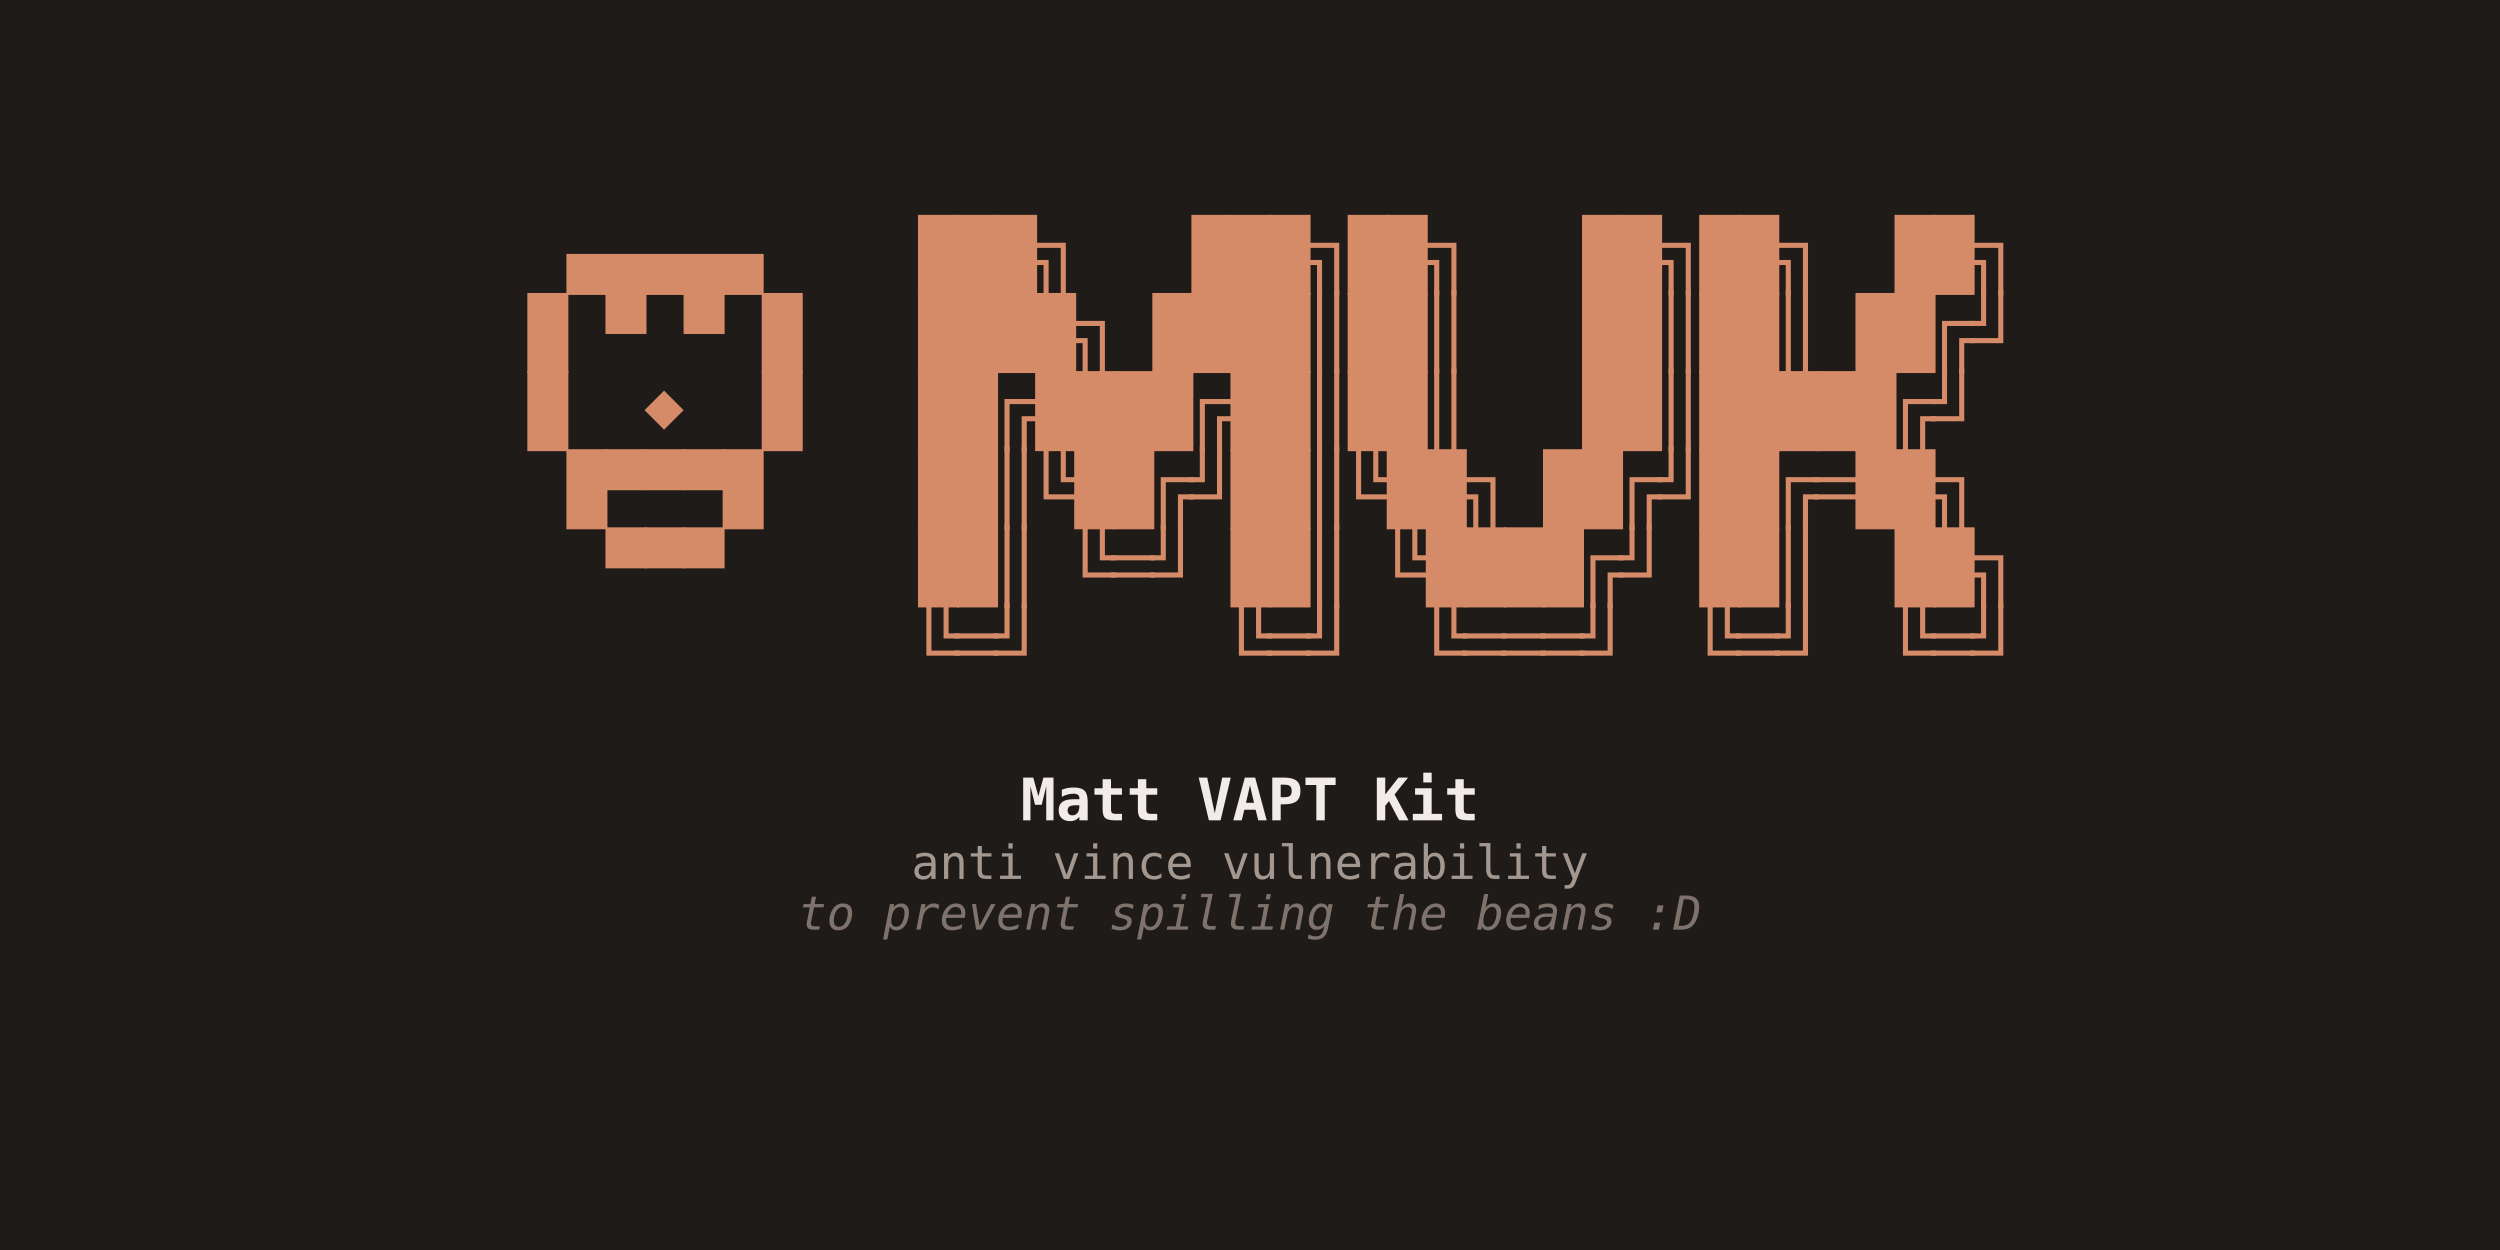
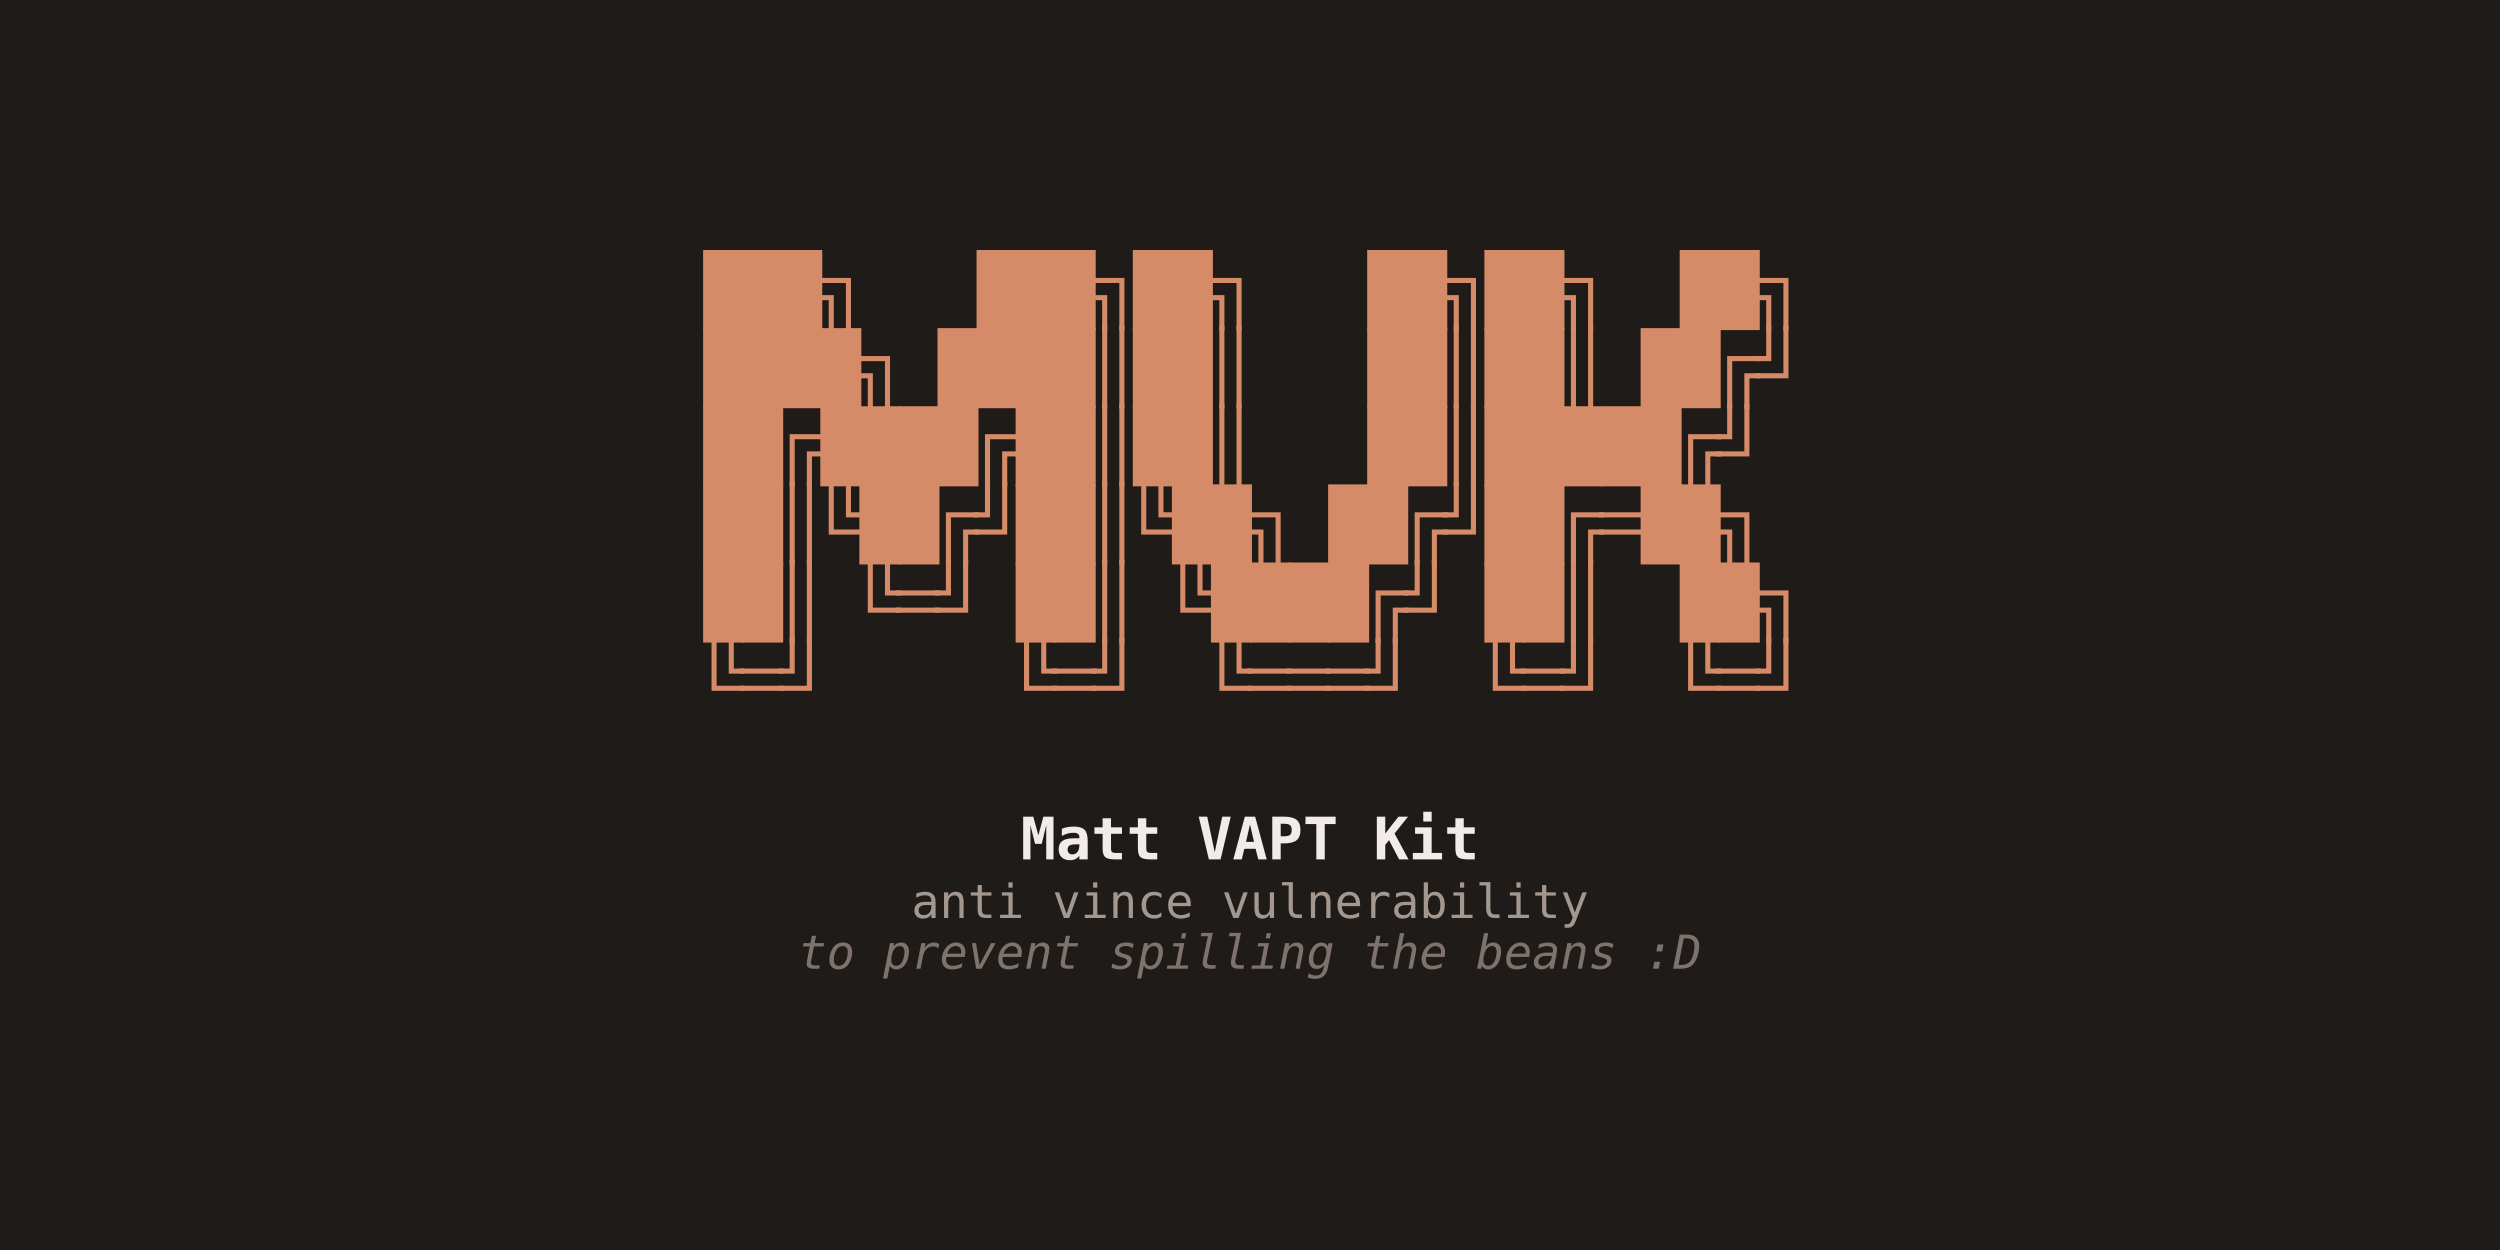
<svg xmlns="http://www.w3.org/2000/svg" viewBox="0 0 1280 640" width="1280" height="640" role="img" aria-label="Matt VAPT Kit">
  <rect width="1280" height="640" rx="0" fill="#1f1b19" />
-   <g transform="translate(250.0 110) scale(2.0)">
-     <g fill="#d68b68" stroke="#d68b68" stroke-linecap="square">
-       <rect stroke="none" x="20.0" y="10.0" width="10.5" height="10.5" />
-       <rect stroke="none" x="30.0" y="10.0" width="10.5" height="10.5" />
-       <rect stroke="none" x="40.0" y="10.0" width="10.5" height="10.5" />
-       <rect stroke="none" x="50.0" y="10.0" width="10.5" height="10.5" />
-       <rect stroke="none" x="60.0" y="10.0" width="10.5" height="10.5" />
+   <g transform="translate(352.0 120.0) scale(2.0) translate(4.0 4.0)">
+     <g fill="#d68b68" stroke="#d68b68" stroke-width="1.3" stroke-linecap="square">
+       <rect stroke="none" x="0.0" y="0.0" width="10.5" height="20.5" />
+       <rect stroke="none" x="10.0" y="0.0" width="10.5" height="20.5" />
+       <rect stroke="none" x="20.0" y="0.0" width="10.5" height="20.5" />
+       <polyline fill="none" points="30.0,7.8 37.2,7.8 37.2,20.0" />
+       <polyline fill="none" points="30.0,12.2 32.8,12.2 32.8,20.0" />
+       <rect stroke="none" x="70.0" y="0.0" width="10.5" height="20.5" />
+       <rect stroke="none" x="80.0" y="0.0" width="10.5" height="20.5" />
+       <rect stroke="none" x="90.0" y="0.0" width="10.5" height="20.5" />
+       <polyline fill="none" points="100.0,7.8 107.2,7.8 107.2,20.0" />
+       <polyline fill="none" points="100.0,12.2 102.8,12.2 102.8,20.0" />
      <rect stroke="none" x="110.0" y="0.0" width="10.5" height="20.5" />
      <rect stroke="none" x="120.0" y="0.0" width="10.5" height="20.5" />
-       <rect stroke="none" x="130.0" y="0.0" width="10.5" height="20.5" />
-       <polyline fill="none" stroke-width="1.3" points="140.0,7.8 147.2,7.8 147.2,20.0" />
-       <polyline fill="none" stroke-width="1.3" points="140.0,12.2 142.8,12.2 142.8,20.0" />
+       <polyline fill="none" points="130.0,7.8 137.2,7.8 137.2,20.0" />
+       <polyline fill="none" points="130.0,12.2 132.8,12.2 132.8,20.0" />
+       <rect stroke="none" x="170.0" y="0.0" width="10.5" height="20.5" />
      <rect stroke="none" x="180.0" y="0.0" width="10.5" height="20.5" />
-       <rect stroke="none" x="190.0" y="0.0" width="10.5" height="20.5" />
+       <polyline fill="none" points="190.0,7.8 197.2,7.8 197.2,20.0" />
+       <polyline fill="none" points="190.0,12.2 192.8,12.2 192.8,20.0" />
      <rect stroke="none" x="200.0" y="0.0" width="10.5" height="20.5" />
-       <polyline fill="none" stroke-width="1.3" points="210.0,7.8 217.2,7.8 217.2,20.0" />
-       <polyline fill="none" stroke-width="1.3" points="210.0,12.2 212.8,12.2 212.8,20.0" />
-       <rect stroke="none" x="220.0" y="0.0" width="10.5" height="20.5" />
-       <rect stroke="none" x="230.0" y="0.0" width="10.5" height="20.5" />
-       <polyline fill="none" stroke-width="1.3" points="240.0,7.8 247.2,7.8 247.2,20.0" />
-       <polyline fill="none" stroke-width="1.3" points="240.0,12.2 242.8,12.2 242.8,20.0" />
-       <rect stroke="none" x="280.0" y="0.0" width="10.5" height="20.5" />
-       <rect stroke="none" x="290.0" y="0.0" width="10.5" height="20.5" />
-       <polyline fill="none" stroke-width="1.3" points="300.0,7.8 307.2,7.8 307.2,20.0" />
-       <polyline fill="none" stroke-width="1.3" points="300.0,12.2 302.8,12.2 302.8,20.0" />
-       <rect stroke="none" x="310.0" y="0.0" width="10.5" height="20.5" />
-       <rect stroke="none" x="320.0" y="0.0" width="10.5" height="20.5" />
-       <polyline fill="none" stroke-width="1.3" points="330.0,7.8 337.2,7.8 337.2,20.0" />
-       <polyline fill="none" stroke-width="1.3" points="330.0,12.2 332.8,12.2 332.8,20.0" />
-       <rect stroke="none" x="360.0" y="0.0" width="10.5" height="20.5" />
-       <rect stroke="none" x="370.0" y="0.0" width="10.5" height="20.5" />
-       <polyline fill="none" stroke-width="1.3" points="380.0,7.8 387.2,7.8 387.2,20.0" />
-       <polyline fill="none" stroke-width="1.3" points="380.0,12.2 382.8,12.2 382.8,20.0" />
+       <rect stroke="none" x="210.0" y="0.0" width="10.5" height="20.5" />
+       <polyline fill="none" points="220.0,7.8 227.2,7.8 227.2,20.0" />
+       <polyline fill="none" points="220.0,12.2 222.8,12.2 222.8,20.0" />
+       <rect stroke="none" x="250.0" y="0.0" width="10.5" height="20.5" />
+       <rect stroke="none" x="260.0" y="0.0" width="10.5" height="20.5" />
+       <polyline fill="none" points="270.0,7.8 277.2,7.8 277.2,20.0" />
+       <polyline fill="none" points="270.0,12.2 272.8,12.2 272.8,20.0" />
+       <rect stroke="none" x="0.0" y="20.0" width="10.5" height="20.5" />
      <rect stroke="none" x="10.0" y="20.0" width="10.5" height="20.5" />
-       <rect stroke="none" x="30.0" y="20.0" width="10.5" height="10.5" />
-       <rect stroke="none" x="50.0" y="20.0" width="10.5" height="10.5" />
+       <rect stroke="none" x="20.0" y="20.0" width="10.5" height="20.5" />
+       <rect stroke="none" x="30.0" y="20.0" width="10.5" height="20.5" />
+       <polyline fill="none" points="40.0,27.8 47.2,27.8 47.2,40.0" />
+       <polyline fill="none" points="40.0,32.2 42.8,32.2 42.8,40.0" />
+       <rect stroke="none" x="60.0" y="20.0" width="10.5" height="20.5" />
      <rect stroke="none" x="70.0" y="20.0" width="10.5" height="20.5" />
+       <rect stroke="none" x="80.0" y="20.0" width="10.5" height="20.5" />
+       <rect stroke="none" x="90.0" y="20.0" width="10.5" height="20.5" />
+       <polyline fill="none" points="102.8,20.0 102.8,40.0" />
+       <polyline fill="none" points="107.2,20.0 107.2,40.0" />
      <rect stroke="none" x="110.0" y="20.0" width="10.5" height="20.5" />
      <rect stroke="none" x="120.0" y="20.0" width="10.5" height="20.5" />
-       <rect stroke="none" x="130.0" y="20.0" width="10.5" height="20.5" />
-       <rect stroke="none" x="140.0" y="20.0" width="10.5" height="20.5" />
-       <polyline fill="none" stroke-width="1.3" points="150.0,27.8 157.2,27.8 157.2,40.0" />
-       <polyline fill="none" stroke-width="1.3" points="150.0,32.2 152.8,32.2 152.8,40.0" />
+       <polyline fill="none" points="132.8,20.0 132.8,40.0" />
+       <polyline fill="none" points="137.2,20.0 137.2,40.0" />
      <rect stroke="none" x="170.0" y="20.0" width="10.5" height="20.5" />
      <rect stroke="none" x="180.0" y="20.0" width="10.5" height="20.5" />
-       <rect stroke="none" x="190.0" y="20.0" width="10.5" height="20.5" />
+       <polyline fill="none" points="192.8,20.0 192.8,40.0" />
+       <polyline fill="none" points="197.2,20.0 197.2,40.0" />
      <rect stroke="none" x="200.0" y="20.0" width="10.5" height="20.5" />
-       <polyline fill="none" stroke-width="1.3" points="212.8,20.0 212.8,40.0" />
-       <polyline fill="none" stroke-width="1.3" points="217.2,20.0 217.2,40.0" />
-       <rect stroke="none" x="220.0" y="20.0" width="10.5" height="20.5" />
-       <rect stroke="none" x="230.0" y="20.0" width="10.5" height="20.5" />
-       <polyline fill="none" stroke-width="1.3" points="242.8,20.0 242.8,40.0" />
-       <polyline fill="none" stroke-width="1.3" points="247.2,20.0 247.2,40.0" />
-       <rect stroke="none" x="280.0" y="20.0" width="10.5" height="20.5" />
-       <rect stroke="none" x="290.0" y="20.0" width="10.5" height="20.5" />
-       <polyline fill="none" stroke-width="1.3" points="302.8,20.0 302.8,40.0" />
-       <polyline fill="none" stroke-width="1.3" points="307.2,20.0 307.2,40.0" />
-       <rect stroke="none" x="310.0" y="20.0" width="10.5" height="20.5" />
-       <rect stroke="none" x="320.0" y="20.0" width="10.5" height="20.5" />
-       <polyline fill="none" stroke-width="1.3" points="332.8,20.0 332.8,40.0" />
-       <polyline fill="none" stroke-width="1.3" points="337.2,20.0 337.2,40.0" />
-       <rect stroke="none" x="350.0" y="20.0" width="10.5" height="20.5" />
-       <rect stroke="none" x="360.0" y="20.0" width="10.5" height="20.5" />
-       <polyline fill="none" stroke-width="1.3" points="380.0,27.8 372.8,27.8 372.8,40.0" />
-       <polyline fill="none" stroke-width="1.3" points="380.0,32.2 377.2,32.2 377.2,40.0" />
-       <polyline fill="none" stroke-width="1.3" points="387.2,20.0 387.2,32.2 380.0,32.2" />
-       <polyline fill="none" stroke-width="1.3" points="382.8,20.0 382.8,27.8 380.0,27.8" />
+       <rect stroke="none" x="210.0" y="20.0" width="10.5" height="20.5" />
+       <polyline fill="none" points="222.8,20.0 222.8,40.0" />
+       <polyline fill="none" points="227.2,20.0 227.2,40.0" />
+       <rect stroke="none" x="240.0" y="20.0" width="10.5" height="20.5" />
+       <rect stroke="none" x="250.0" y="20.0" width="10.5" height="20.5" />
+       <polyline fill="none" points="270.0,27.8 262.8,27.8 262.8,40.0" />
+       <polyline fill="none" points="270.0,32.2 267.2,32.2 267.2,40.0" />
+       <polyline fill="none" points="277.2,20.0 277.2,32.2 270.0,32.2" />
+       <polyline fill="none" points="272.8,20.0 272.8,27.8 270.0,27.8" />
+       <rect stroke="none" x="0.0" y="40.0" width="10.5" height="20.5" />
      <rect stroke="none" x="10.0" y="40.0" width="10.5" height="20.5" />
-       <path stroke="none" d="M45.0 45.0L50.0 50.0L45.0 55.0L40.0 50.0Z" />
-       <rect stroke="none" x="70.0" y="40.0" width="10.5" height="20.5" />
+       <polyline fill="none" points="30.0,47.8 22.8,47.8 22.8,60.0" />
+       <polyline fill="none" points="30.0,52.2 27.2,52.2 27.2,60.0" />
+       <rect stroke="none" x="30.0" y="40.0" width="10.5" height="20.5" />
+       <rect stroke="none" x="40.0" y="40.0" width="10.5" height="20.5" />
+       <rect stroke="none" x="50.0" y="40.0" width="10.5" height="20.5" />
+       <rect stroke="none" x="60.0" y="40.0" width="10.5" height="20.5" />
+       <polyline fill="none" points="80.0,47.8 72.8,47.8 72.8,60.0" />
+       <polyline fill="none" points="80.0,52.2 77.2,52.2 77.2,60.0" />
+       <rect stroke="none" x="80.0" y="40.0" width="10.5" height="20.5" />
+       <rect stroke="none" x="90.0" y="40.0" width="10.5" height="20.5" />
+       <polyline fill="none" points="102.8,40.0 102.8,60.0" />
+       <polyline fill="none" points="107.2,40.0 107.2,60.0" />
      <rect stroke="none" x="110.0" y="40.0" width="10.5" height="20.5" />
      <rect stroke="none" x="120.0" y="40.0" width="10.5" height="20.5" />
-       <polyline fill="none" stroke-width="1.3" points="140.0,47.8 132.8,47.8 132.8,60.0" />
-       <polyline fill="none" stroke-width="1.3" points="140.0,52.2 137.2,52.2 137.2,60.0" />
-       <rect stroke="none" x="140.0" y="40.0" width="10.5" height="20.5" />
-       <rect stroke="none" x="150.0" y="40.0" width="10.5" height="20.5" />
-       <rect stroke="none" x="160.0" y="40.0" width="10.5" height="20.5" />
+       <polyline fill="none" points="132.8,40.0 132.8,60.0" />
+       <polyline fill="none" points="137.2,40.0 137.2,60.0" />
      <rect stroke="none" x="170.0" y="40.0" width="10.5" height="20.5" />
-       <polyline fill="none" stroke-width="1.3" points="190.0,47.8 182.8,47.8 182.8,60.0" />
-       <polyline fill="none" stroke-width="1.3" points="190.0,52.2 187.2,52.2 187.2,60.0" />
-       <rect stroke="none" x="190.0" y="40.0" width="10.5" height="20.5" />
+       <rect stroke="none" x="180.0" y="40.0" width="10.5" height="20.5" />
+       <polyline fill="none" points="192.8,40.0 192.8,60.0" />
+       <polyline fill="none" points="197.2,40.0 197.2,60.0" />
      <rect stroke="none" x="200.0" y="40.0" width="10.5" height="20.5" />
-       <polyline fill="none" stroke-width="1.3" points="212.8,40.0 212.8,60.0" />
-       <polyline fill="none" stroke-width="1.3" points="217.2,40.0 217.2,60.0" />
+       <rect stroke="none" x="210.0" y="40.0" width="10.5" height="20.5" />
      <rect stroke="none" x="220.0" y="40.0" width="10.5" height="20.5" />
      <rect stroke="none" x="230.0" y="40.0" width="10.5" height="20.5" />
-       <polyline fill="none" stroke-width="1.3" points="242.8,40.0 242.8,60.0" />
-       <polyline fill="none" stroke-width="1.3" points="247.2,40.0 247.2,60.0" />
-       <rect stroke="none" x="280.0" y="40.0" width="10.5" height="20.5" />
-       <rect stroke="none" x="290.0" y="40.0" width="10.5" height="20.5" />
-       <polyline fill="none" stroke-width="1.3" points="302.8,40.0 302.8,60.0" />
-       <polyline fill="none" stroke-width="1.3" points="307.2,40.0 307.2,60.0" />
-       <rect stroke="none" x="310.0" y="40.0" width="10.5" height="20.5" />
-       <rect stroke="none" x="320.0" y="40.0" width="10.5" height="20.5" />
-       <rect stroke="none" x="330.0" y="40.0" width="10.5" height="20.5" />
-       <rect stroke="none" x="340.0" y="40.0" width="10.5" height="20.5" />
-       <rect stroke="none" x="350.0" y="40.0" width="10.5" height="20.5" />
-       <polyline fill="none" stroke-width="1.3" points="370.0,47.8 362.8,47.8 362.8,60.0" />
-       <polyline fill="none" stroke-width="1.3" points="370.0,52.2 367.2,52.2 367.2,60.0" />
-       <polyline fill="none" stroke-width="1.3" points="377.2,40.0 377.2,52.2 370.0,52.2" />
-       <polyline fill="none" stroke-width="1.3" points="372.8,40.0 372.8,47.8 370.0,47.8" />
-       <rect stroke="none" x="20.0" y="60.0" width="10.5" height="20.5" />
-       <rect stroke="none" x="30.0" y="60.0" width="10.5" height="10.5" />
-       <rect stroke="none" x="40.0" y="60.0" width="10.5" height="10.5" />
-       <rect stroke="none" x="50.0" y="60.0" width="10.5" height="10.5" />
-       <rect stroke="none" x="60.0" y="60.0" width="10.5" height="20.5" />
-       <rect stroke="none" x="110.0" y="60.0" width="10.5" height="20.5" />
+       <rect stroke="none" x="240.0" y="40.0" width="10.5" height="20.5" />
+       <polyline fill="none" points="260.0,47.8 252.8,47.8 252.8,60.0" />
+       <polyline fill="none" points="260.0,52.2 257.2,52.2 257.2,60.0" />
+       <polyline fill="none" points="267.2,40.0 267.2,52.2 260.0,52.2" />
+       <polyline fill="none" points="262.8,40.0 262.8,47.8 260.0,47.8" />
+       <rect stroke="none" x="0.0" y="60.0" width="10.5" height="20.5" />
+       <rect stroke="none" x="10.0" y="60.0" width="10.5" height="20.5" />
+       <polyline fill="none" points="22.8,60.0 22.8,80.0" />
+       <polyline fill="none" points="27.2,60.0 27.2,80.0" />
+       <polyline fill="none" points="32.8,60.0 32.8,72.2 40.0,72.2" />
+       <polyline fill="none" points="37.2,60.0 37.2,67.8 40.0,67.8" />
+       <rect stroke="none" x="40.0" y="60.0" width="10.5" height="20.5" />
+       <rect stroke="none" x="50.0" y="60.0" width="10.5" height="20.5" />
+       <polyline fill="none" points="70.0,67.8 62.8,67.8 62.8,80.0" />
+       <polyline fill="none" points="70.0,72.2 67.2,72.2 67.2,80.0" />
+       <polyline fill="none" points="77.2,60.0 77.2,72.2 70.0,72.2" />
+       <polyline fill="none" points="72.8,60.0 72.8,67.8 70.0,67.8" />
+       <rect stroke="none" x="80.0" y="60.0" width="10.5" height="20.5" />
+       <rect stroke="none" x="90.0" y="60.0" width="10.5" height="20.5" />
+       <polyline fill="none" points="102.8,60.0 102.8,80.0" />
+       <polyline fill="none" points="107.2,60.0 107.2,80.0" />
+       <polyline fill="none" points="112.8,60.0 112.8,72.2 120.0,72.2" />
+       <polyline fill="none" points="117.2,60.0 117.2,67.8 120.0,67.8" />
      <rect stroke="none" x="120.0" y="60.0" width="10.5" height="20.5" />
-       <polyline fill="none" stroke-width="1.3" points="132.8,60.0 132.8,80.0" />
-       <polyline fill="none" stroke-width="1.3" points="137.2,60.0 137.2,80.0" />
-       <polyline fill="none" stroke-width="1.3" points="142.8,60.0 142.8,72.2 150.0,72.2" />
-       <polyline fill="none" stroke-width="1.3" points="147.2,60.0 147.2,67.8 150.0,67.8" />
-       <rect stroke="none" x="150.0" y="60.0" width="10.5" height="20.5" />
+       <rect stroke="none" x="130.0" y="60.0" width="10.5" height="20.5" />
+       <polyline fill="none" points="140.0,67.8 147.2,67.8 147.2,80.0" />
+       <polyline fill="none" points="140.0,72.2 142.8,72.2 142.8,80.0" />
      <rect stroke="none" x="160.0" y="60.0" width="10.5" height="20.5" />
-       <polyline fill="none" stroke-width="1.3" points="180.0,67.8 172.8,67.8 172.8,80.0" />
-       <polyline fill="none" stroke-width="1.3" points="180.0,72.2 177.2,72.2 177.2,80.0" />
-       <polyline fill="none" stroke-width="1.3" points="187.2,60.0 187.2,72.2 180.0,72.2" />
-       <polyline fill="none" stroke-width="1.3" points="182.8,60.0 182.8,67.8 180.0,67.8" />
-       <rect stroke="none" x="190.0" y="60.0" width="10.5" height="20.5" />
+       <rect stroke="none" x="170.0" y="60.0" width="10.5" height="20.5" />
+       <polyline fill="none" points="190.0,67.8 182.8,67.8 182.8,80.0" />
+       <polyline fill="none" points="190.0,72.2 187.2,72.2 187.2,80.0" />
+       <polyline fill="none" points="197.2,60.0 197.2,72.2 190.0,72.2" />
+       <polyline fill="none" points="192.8,60.0 192.8,67.8 190.0,67.8" />
      <rect stroke="none" x="200.0" y="60.0" width="10.5" height="20.5" />
-       <polyline fill="none" stroke-width="1.3" points="212.8,60.0 212.8,80.0" />
-       <polyline fill="none" stroke-width="1.3" points="217.2,60.0 217.2,80.0" />
-       <polyline fill="none" stroke-width="1.3" points="222.8,60.0 222.8,72.2 230.0,72.2" />
-       <polyline fill="none" stroke-width="1.3" points="227.2,60.0 227.2,67.8 230.0,67.8" />
-       <rect stroke="none" x="230.0" y="60.0" width="10.5" height="20.5" />
+       <rect stroke="none" x="210.0" y="60.0" width="10.5" height="20.5" />
+       <polyline fill="none" points="230.0,67.8 222.8,67.8 222.8,80.0" />
+       <polyline fill="none" points="230.0,72.2 227.2,72.2 227.2,80.0" />
+       <polyline fill="none" points="230.0,67.8 240.0,67.8" />
+       <polyline fill="none" points="230.0,72.2 240.0,72.2" />
      <rect stroke="none" x="240.0" y="60.0" width="10.5" height="20.5" />
-       <polyline fill="none" stroke-width="1.3" points="250.0,67.8 257.2,67.8 257.2,80.0" />
-       <polyline fill="none" stroke-width="1.3" points="250.0,72.2 252.8,72.2 252.8,80.0" />
-       <rect stroke="none" x="270.0" y="60.0" width="10.5" height="20.5" />
-       <rect stroke="none" x="280.0" y="60.0" width="10.5" height="20.5" />
-       <polyline fill="none" stroke-width="1.3" points="300.0,67.8 292.8,67.8 292.8,80.0" />
-       <polyline fill="none" stroke-width="1.3" points="300.0,72.2 297.2,72.2 297.2,80.0" />
-       <polyline fill="none" stroke-width="1.3" points="307.2,60.0 307.2,72.2 300.0,72.2" />
-       <polyline fill="none" stroke-width="1.3" points="302.8,60.0 302.8,67.8 300.0,67.8" />
-       <rect stroke="none" x="310.0" y="60.0" width="10.5" height="20.5" />
-       <rect stroke="none" x="320.0" y="60.0" width="10.5" height="20.5" />
-       <polyline fill="none" stroke-width="1.3" points="340.0,67.8 332.8,67.8 332.8,80.0" />
-       <polyline fill="none" stroke-width="1.3" points="340.0,72.2 337.2,72.2 337.2,80.0" />
-       <polyline fill="none" stroke-width="1.3" points="340.0,67.8 350.0,67.8" />
-       <polyline fill="none" stroke-width="1.3" points="340.0,72.2 350.0,72.2" />
-       <rect stroke="none" x="350.0" y="60.0" width="10.5" height="20.5" />
-       <rect stroke="none" x="360.0" y="60.0" width="10.5" height="20.5" />
-       <polyline fill="none" stroke-width="1.3" points="370.0,67.8 377.2,67.8 377.2,80.0" />
-       <polyline fill="none" stroke-width="1.3" points="370.0,72.2 372.8,72.2 372.8,80.0" />
-       <rect stroke="none" x="30.0" y="80.0" width="10.5" height="10.5" />
-       <rect stroke="none" x="40.0" y="80.0" width="10.5" height="10.5" />
-       <rect stroke="none" x="50.0" y="80.0" width="10.5" height="10.5" />
-       <rect stroke="none" x="110.0" y="80.0" width="10.5" height="20.5" />
-       <rect stroke="none" x="120.0" y="80.0" width="10.5" height="20.5" />
-       <polyline fill="none" stroke-width="1.3" points="132.8,80.0 132.8,100.0" />
-       <polyline fill="none" stroke-width="1.3" points="137.2,80.0 137.2,100.0" />
-       <polyline fill="none" stroke-width="1.3" points="152.8,80.0 152.8,92.2 160.0,92.2" />
-       <polyline fill="none" stroke-width="1.3" points="157.2,80.0 157.2,87.8 160.0,87.8" />
-       <polyline fill="none" stroke-width="1.3" points="160.0,87.8 170.0,87.8" />
-       <polyline fill="none" stroke-width="1.3" points="160.0,92.2 170.0,92.2" />
-       <polyline fill="none" stroke-width="1.3" points="177.2,80.0 177.2,92.2 170.0,92.2" />
-       <polyline fill="none" stroke-width="1.3" points="172.8,80.0 172.8,87.8 170.0,87.8" />
-       <rect stroke="none" x="190.0" y="80.0" width="10.5" height="20.5" />
+       <rect stroke="none" x="250.0" y="60.0" width="10.5" height="20.5" />
+       <polyline fill="none" points="260.0,67.8 267.2,67.8 267.2,80.0" />
+       <polyline fill="none" points="260.0,72.2 262.8,72.2 262.8,80.0" />
+       <rect stroke="none" x="0.0" y="80.0" width="10.5" height="20.5" />
+       <rect stroke="none" x="10.0" y="80.0" width="10.5" height="20.5" />
+       <polyline fill="none" points="22.8,80.0 22.8,100.0" />
+       <polyline fill="none" points="27.2,80.0 27.2,100.0" />
+       <polyline fill="none" points="42.8,80.0 42.8,92.2 50.0,92.2" />
+       <polyline fill="none" points="47.2,80.0 47.2,87.8 50.0,87.8" />
+       <polyline fill="none" points="50.0,87.8 60.0,87.8" />
+       <polyline fill="none" points="50.0,92.2 60.0,92.2" />
+       <polyline fill="none" points="67.2,80.0 67.2,92.2 60.0,92.2" />
+       <polyline fill="none" points="62.8,80.0 62.8,87.8 60.0,87.8" />
+       <rect stroke="none" x="80.0" y="80.0" width="10.5" height="20.5" />
+       <rect stroke="none" x="90.0" y="80.0" width="10.5" height="20.5" />
+       <polyline fill="none" points="102.8,80.0 102.8,100.0" />
+       <polyline fill="none" points="107.2,80.0 107.2,100.0" />
+       <polyline fill="none" points="122.8,80.0 122.8,92.2 130.0,92.2" />
+       <polyline fill="none" points="127.2,80.0 127.2,87.8 130.0,87.8" />
+       <rect stroke="none" x="130.0" y="80.0" width="10.5" height="20.5" />
+       <rect stroke="none" x="140.0" y="80.0" width="10.5" height="20.5" />
+       <rect stroke="none" x="150.0" y="80.0" width="10.5" height="20.5" />
+       <rect stroke="none" x="160.0" y="80.0" width="10.5" height="20.5" />
+       <polyline fill="none" points="180.0,87.8 172.8,87.8 172.8,100.0" />
+       <polyline fill="none" points="180.0,92.2 177.2,92.2 177.2,100.0" />
+       <polyline fill="none" points="187.2,80.0 187.2,92.2 180.0,92.2" />
+       <polyline fill="none" points="182.8,80.0 182.8,87.8 180.0,87.8" />
      <rect stroke="none" x="200.0" y="80.0" width="10.5" height="20.5" />
-       <polyline fill="none" stroke-width="1.3" points="212.8,80.0 212.8,100.0" />
-       <polyline fill="none" stroke-width="1.3" points="217.2,80.0 217.2,100.0" />
-       <polyline fill="none" stroke-width="1.3" points="232.8,80.0 232.8,92.2 240.0,92.2" />
-       <polyline fill="none" stroke-width="1.3" points="237.2,80.0 237.2,87.8 240.0,87.8" />
-       <rect stroke="none" x="240.0" y="80.0" width="10.5" height="20.5" />
+       <rect stroke="none" x="210.0" y="80.0" width="10.5" height="20.5" />
+       <polyline fill="none" points="222.8,80.0 222.8,100.0" />
+       <polyline fill="none" points="227.2,80.0 227.2,100.0" />
      <rect stroke="none" x="250.0" y="80.0" width="10.5" height="20.5" />
      <rect stroke="none" x="260.0" y="80.0" width="10.5" height="20.5" />
-       <rect stroke="none" x="270.0" y="80.0" width="10.5" height="20.5" />
-       <polyline fill="none" stroke-width="1.3" points="290.0,87.8 282.8,87.8 282.8,100.0" />
-       <polyline fill="none" stroke-width="1.3" points="290.0,92.2 287.2,92.2 287.2,100.0" />
-       <polyline fill="none" stroke-width="1.3" points="297.2,80.0 297.2,92.2 290.0,92.2" />
-       <polyline fill="none" stroke-width="1.3" points="292.8,80.0 292.8,87.8 290.0,87.8" />
-       <rect stroke="none" x="310.0" y="80.0" width="10.5" height="20.5" />
-       <rect stroke="none" x="320.0" y="80.0" width="10.5" height="20.5" />
-       <polyline fill="none" stroke-width="1.3" points="332.8,80.0 332.8,100.0" />
-       <polyline fill="none" stroke-width="1.3" points="337.2,80.0 337.2,100.0" />
-       <rect stroke="none" x="360.0" y="80.0" width="10.5" height="20.5" />
-       <rect stroke="none" x="370.0" y="80.0" width="10.5" height="20.5" />
-       <polyline fill="none" stroke-width="1.3" points="380.0,87.8 387.2,87.8 387.2,100.0" />
-       <polyline fill="none" stroke-width="1.3" points="380.0,92.2 382.8,92.2 382.8,100.0" />
-       <polyline fill="none" stroke-width="1.3" points="112.8,100.0 112.8,112.2 120.0,112.2" />
-       <polyline fill="none" stroke-width="1.3" points="117.2,100.0 117.2,107.8 120.0,107.8" />
-       <polyline fill="none" stroke-width="1.3" points="120.0,107.8 130.0,107.8" />
-       <polyline fill="none" stroke-width="1.3" points="120.0,112.2 130.0,112.2" />
-       <polyline fill="none" stroke-width="1.3" points="137.2,100.0 137.2,112.2 130.0,112.2" />
-       <polyline fill="none" stroke-width="1.3" points="132.8,100.0 132.8,107.8 130.0,107.8" />
-       <polyline fill="none" stroke-width="1.3" points="192.8,100.0 192.8,112.2 200.0,112.2" />
-       <polyline fill="none" stroke-width="1.3" points="197.2,100.0 197.2,107.8 200.0,107.8" />
-       <polyline fill="none" stroke-width="1.3" points="200.0,107.8 210.0,107.8" />
-       <polyline fill="none" stroke-width="1.3" points="200.0,112.2 210.0,112.2" />
-       <polyline fill="none" stroke-width="1.3" points="217.2,100.0 217.2,112.2 210.0,112.2" />
-       <polyline fill="none" stroke-width="1.3" points="212.8,100.0 212.8,107.8 210.0,107.8" />
-       <polyline fill="none" stroke-width="1.3" points="242.8,100.0 242.8,112.2 250.0,112.2" />
-       <polyline fill="none" stroke-width="1.3" points="247.2,100.0 247.2,107.8 250.0,107.8" />
-       <polyline fill="none" stroke-width="1.3" points="250.0,107.8 260.0,107.8" />
-       <polyline fill="none" stroke-width="1.3" points="250.0,112.2 260.0,112.2" />
-       <polyline fill="none" stroke-width="1.3" points="260.0,107.8 270.0,107.8" />
-       <polyline fill="none" stroke-width="1.3" points="260.0,112.2 270.0,112.2" />
-       <polyline fill="none" stroke-width="1.3" points="270.0,107.8 280.0,107.8" />
-       <polyline fill="none" stroke-width="1.3" points="270.0,112.2 280.0,112.2" />
-       <polyline fill="none" stroke-width="1.3" points="287.2,100.0 287.2,112.2 280.0,112.2" />
-       <polyline fill="none" stroke-width="1.3" points="282.8,100.0 282.8,107.8 280.0,107.8" />
-       <polyline fill="none" stroke-width="1.3" points="312.8,100.0 312.8,112.2 320.0,112.2" />
-       <polyline fill="none" stroke-width="1.3" points="317.2,100.0 317.2,107.8 320.0,107.8" />
-       <polyline fill="none" stroke-width="1.3" points="320.0,107.8 330.0,107.8" />
-       <polyline fill="none" stroke-width="1.3" points="320.0,112.2 330.0,112.2" />
-       <polyline fill="none" stroke-width="1.3" points="337.2,100.0 337.2,112.2 330.0,112.2" />
-       <polyline fill="none" stroke-width="1.3" points="332.8,100.0 332.8,107.8 330.0,107.8" />
-       <polyline fill="none" stroke-width="1.3" points="362.8,100.0 362.8,112.2 370.0,112.2" />
-       <polyline fill="none" stroke-width="1.3" points="367.2,100.0 367.2,107.8 370.0,107.8" />
-       <polyline fill="none" stroke-width="1.3" points="370.0,107.8 380.0,107.8" />
-       <polyline fill="none" stroke-width="1.3" points="370.0,112.2 380.0,112.2" />
-       <polyline fill="none" stroke-width="1.3" points="387.2,100.0 387.2,112.2 380.0,112.2" />
-       <polyline fill="none" stroke-width="1.3" points="382.8,100.0 382.8,107.8 380.0,107.8" />
+       <polyline fill="none" points="270.0,87.8 277.2,87.8 277.2,100.0" />
+       <polyline fill="none" points="270.0,92.2 272.8,92.2 272.8,100.0" />
+       <polyline fill="none" points="2.8,100.0 2.8,112.2 10.0,112.2" />
+       <polyline fill="none" points="7.2,100.0 7.2,107.8 10.0,107.8" />
+       <polyline fill="none" points="10.0,107.8 20.0,107.8" />
+       <polyline fill="none" points="10.0,112.2 20.0,112.2" />
+       <polyline fill="none" points="27.2,100.0 27.2,112.2 20.0,112.2" />
+       <polyline fill="none" points="22.8,100.0 22.8,107.8 20.0,107.8" />
+       <polyline fill="none" points="82.8,100.0 82.8,112.2 90.0,112.2" />
+       <polyline fill="none" points="87.2,100.0 87.2,107.8 90.0,107.8" />
+       <polyline fill="none" points="90.0,107.8 100.0,107.8" />
+       <polyline fill="none" points="90.0,112.2 100.0,112.2" />
+       <polyline fill="none" points="107.2,100.0 107.2,112.2 100.0,112.2" />
+       <polyline fill="none" points="102.8,100.0 102.8,107.8 100.0,107.8" />
+       <polyline fill="none" points="132.8,100.0 132.8,112.2 140.0,112.2" />
+       <polyline fill="none" points="137.2,100.0 137.2,107.8 140.0,107.8" />
+       <polyline fill="none" points="140.0,107.8 150.0,107.8" />
+       <polyline fill="none" points="140.0,112.2 150.0,112.2" />
+       <polyline fill="none" points="150.0,107.8 160.0,107.8" />
+       <polyline fill="none" points="150.0,112.2 160.0,112.2" />
+       <polyline fill="none" points="160.0,107.8 170.0,107.8" />
+       <polyline fill="none" points="160.0,112.2 170.0,112.2" />
+       <polyline fill="none" points="177.2,100.0 177.2,112.2 170.0,112.2" />
+       <polyline fill="none" points="172.8,100.0 172.8,107.8 170.0,107.8" />
+       <polyline fill="none" points="202.8,100.0 202.8,112.2 210.0,112.2" />
+       <polyline fill="none" points="207.2,100.0 207.2,107.8 210.0,107.8" />
+       <polyline fill="none" points="210.0,107.8 220.0,107.8" />
+       <polyline fill="none" points="210.0,112.2 220.0,112.2" />
+       <polyline fill="none" points="227.2,100.0 227.2,112.2 220.0,112.2" />
+       <polyline fill="none" points="222.8,100.0 222.8,107.8 220.0,107.8" />
+       <polyline fill="none" points="252.8,100.0 252.8,112.2 260.0,112.2" />
+       <polyline fill="none" points="257.2,100.0 257.2,107.8 260.0,107.8" />
+       <polyline fill="none" points="260.0,107.8 270.0,107.8" />
+       <polyline fill="none" points="260.0,112.2 270.0,112.2" />
+       <polyline fill="none" points="277.2,100.0 277.2,112.2 270.0,112.2" />
+       <polyline fill="none" points="272.8,100.0 272.8,107.8 270.0,107.8" />
    </g>
  </g>
-   <text x="640.0" y="420" text-anchor="middle" font-family="'JetBrains Mono', Menlo, Consolas, monospace" font-weight="700" font-size="30" fill="#f2ece8">Matt VAPT Kit</text>
-   <text x="640.0" y="450.0" text-anchor="middle" font-family="'JetBrains Mono', Menlo, Consolas, monospace" font-size="24" fill="#a39890">anti vince vulnerability</text>
-   <text x="640.0" y="476.0" text-anchor="middle" font-family="'JetBrains Mono', Menlo, Consolas, monospace" font-style="italic" font-size="24" fill="#7d736c">to prevent spilling the beans :D</text>
+   <text x="640.0" y="440.0" text-anchor="middle" font-family="'JetBrains Mono', Menlo, Consolas, monospace" font-size="30" font-weight="700" fill="#f2ece8">Matt VAPT Kit</text>
+   <text x="640.0" y="470.0" text-anchor="middle" font-family="'JetBrains Mono', Menlo, Consolas, monospace" font-size="24" fill="#a39890">anti vince vulnerability</text>
+   <text x="640.0" y="496.0" text-anchor="middle" font-family="'JetBrains Mono', Menlo, Consolas, monospace" font-size="24" font-style="italic" fill="#7d736c">to prevent spilling the beans :D</text>
</svg>
